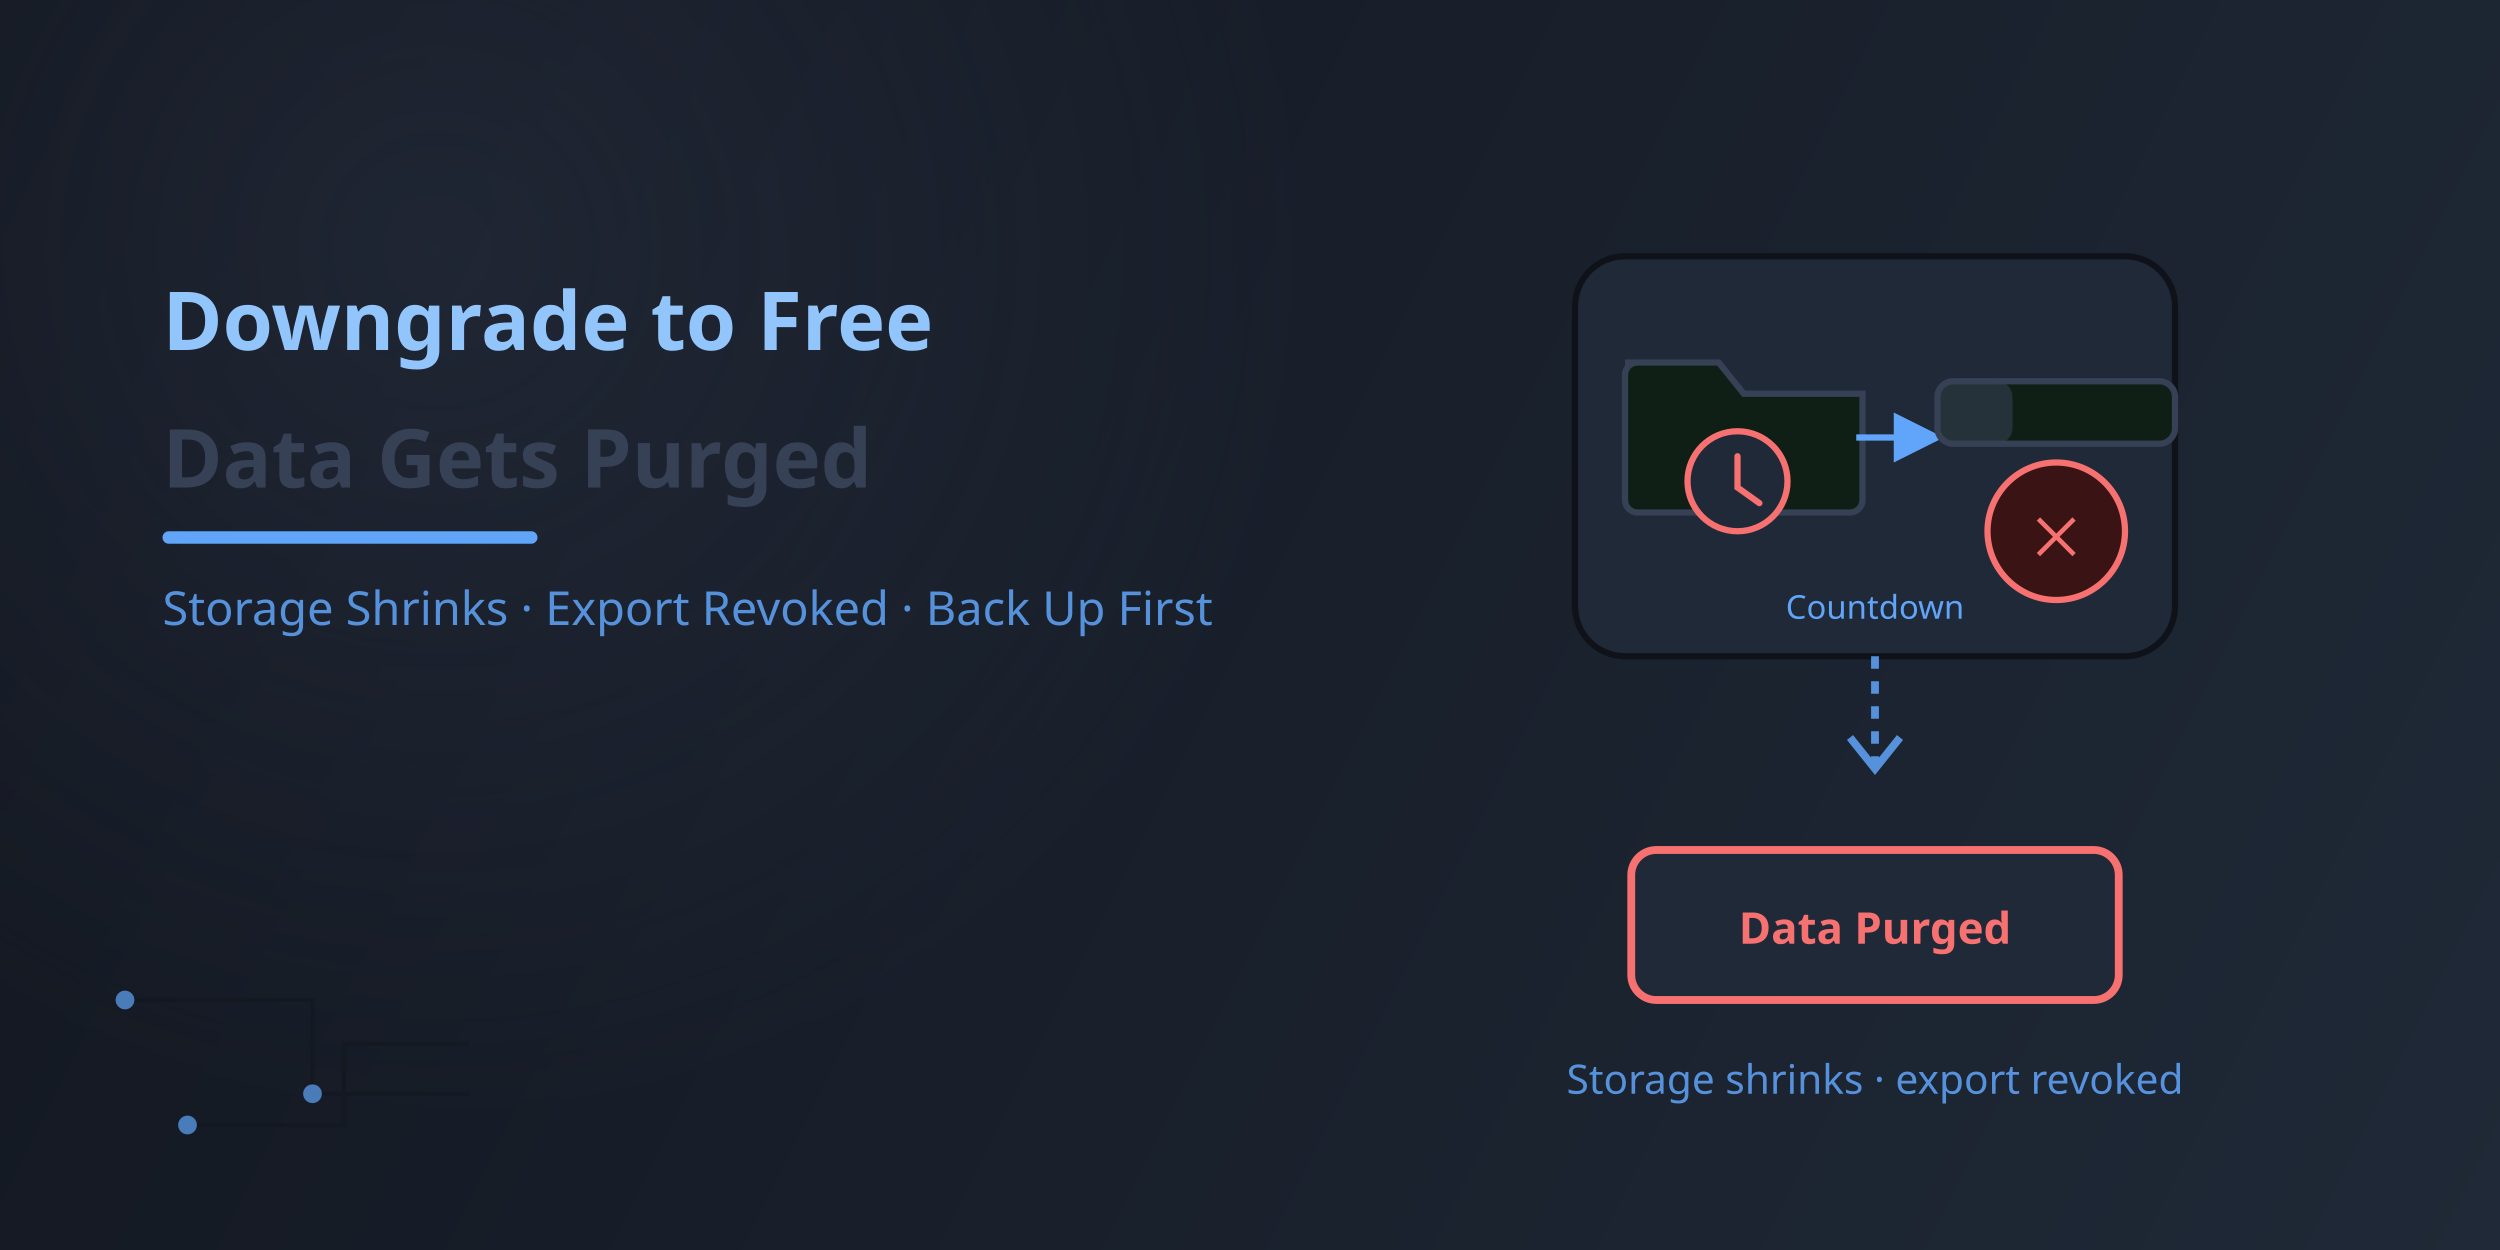
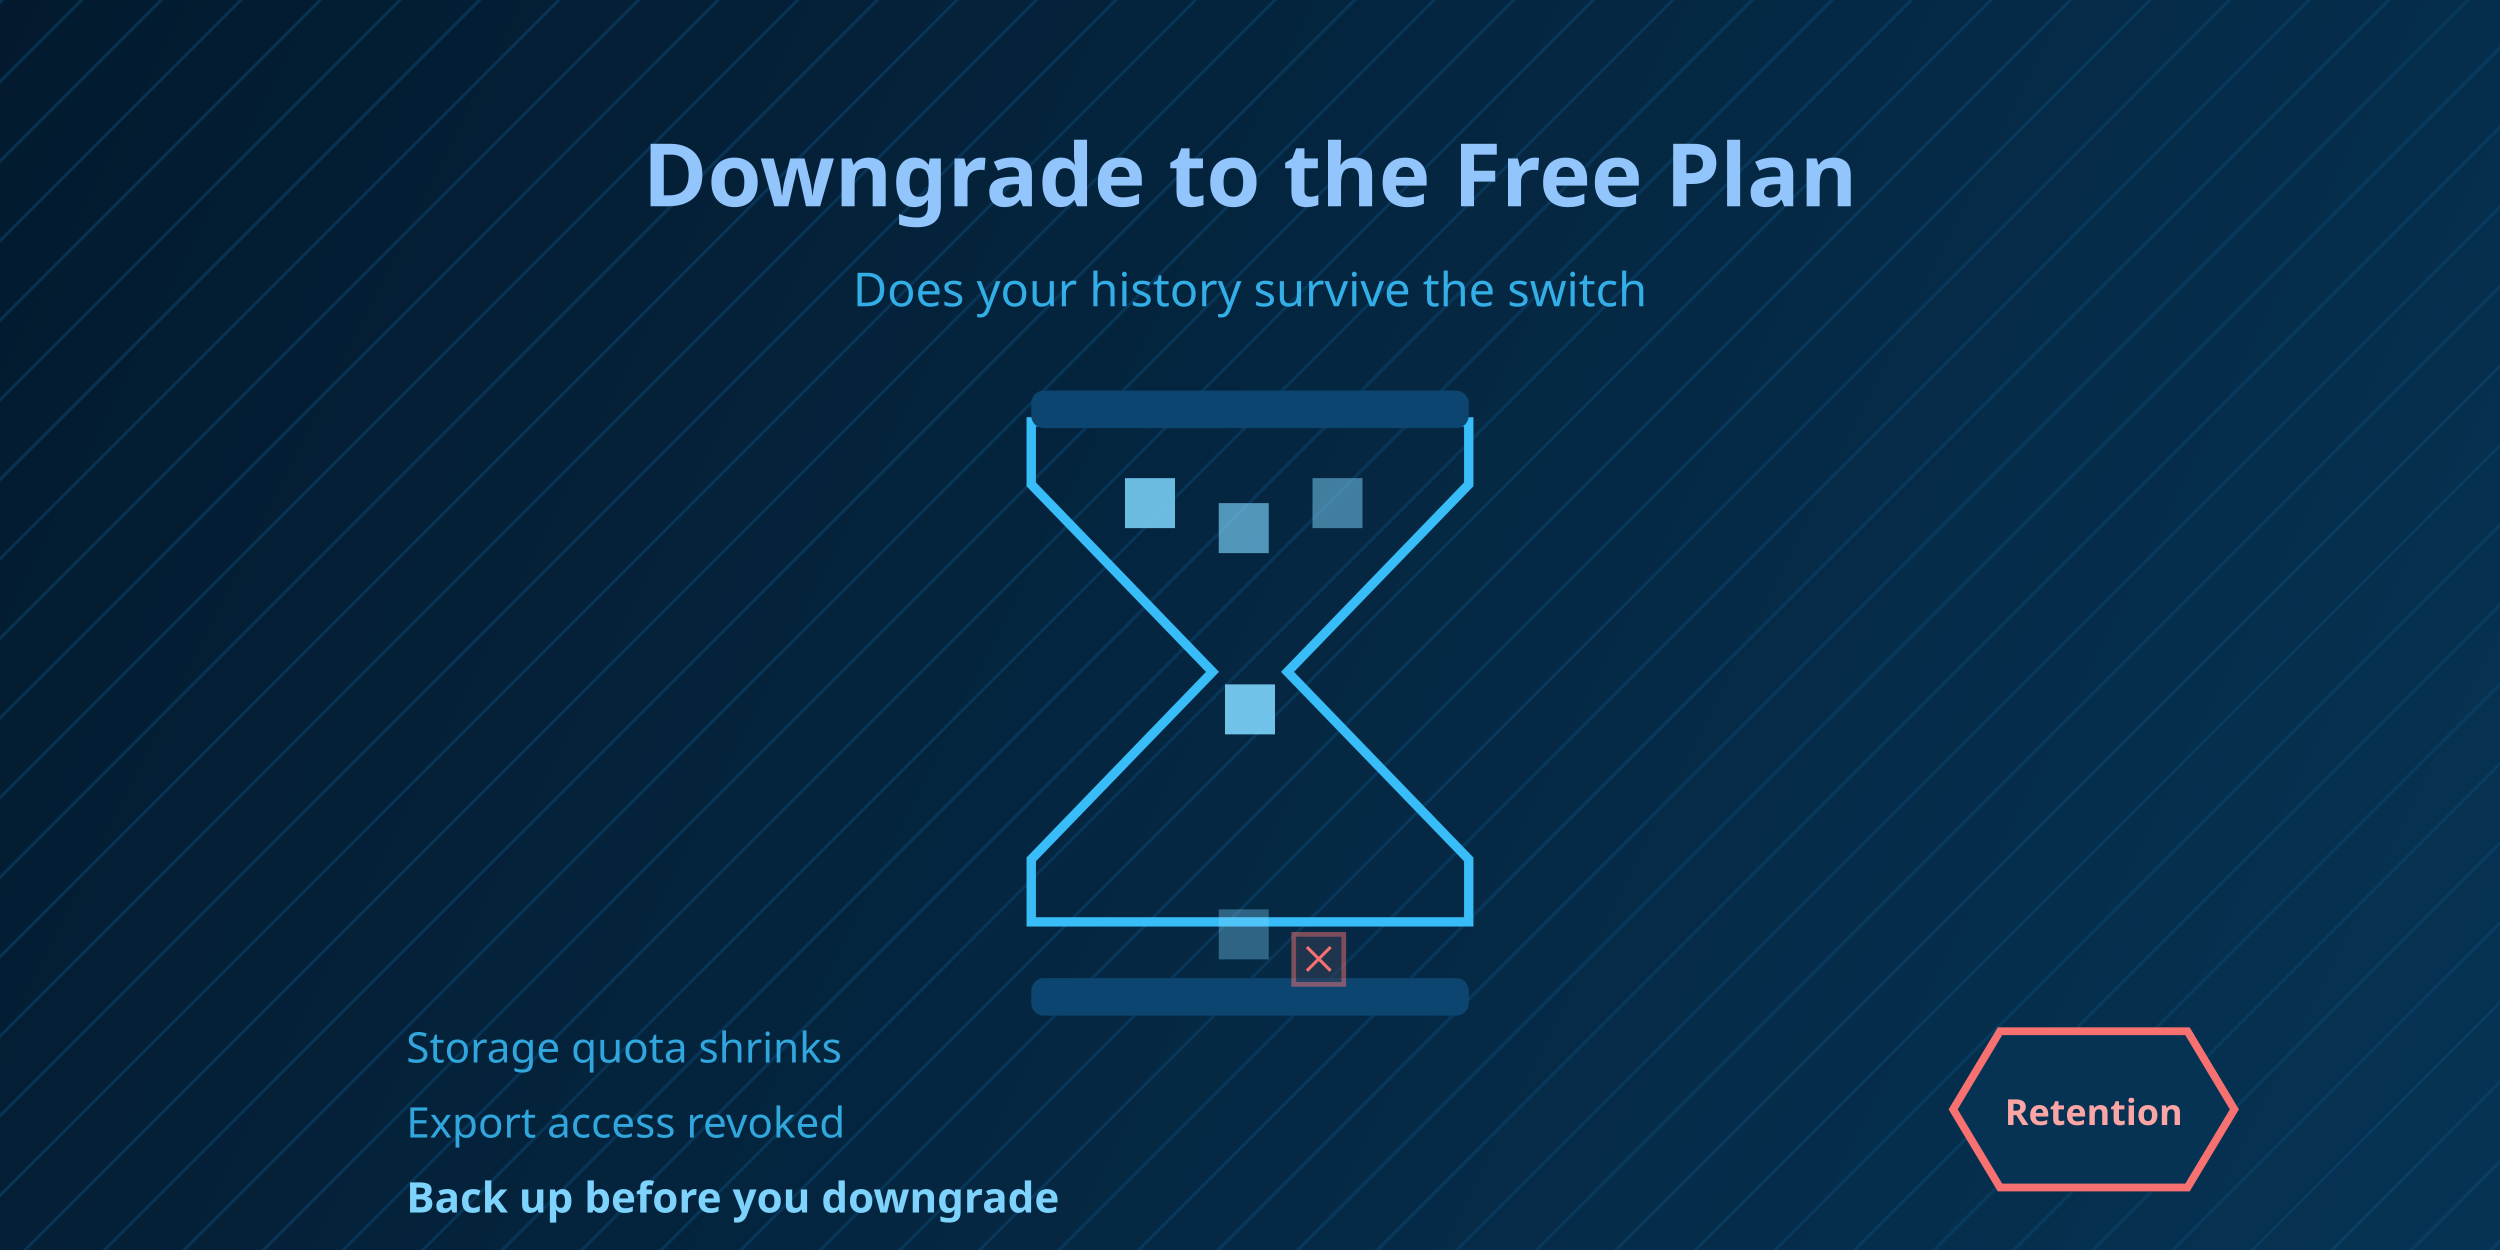
- <svg xmlns="http://www.w3.org/2000/svg" viewBox="0 0 800 400" role="img" aria-label="AI订阅Downgrade to Free后数据保留期限封面图">
+ <svg xmlns="http://www.w3.org/2000/svg" viewBox="0 0 800 400" role="img" aria-label="AI subscription downgrade to free plan data retention cover image">
  <defs>
-     <linearGradient id="bgGradDdl" x1="0" y1="0" x2="800" y2="400" gradientUnits="userSpaceOnUse">
-       <stop offset="0" stop-color="#12161f" />
-       <stop offset="1" stop-color="#1f2937" />
+     <linearGradient id="bgGradDdlEn" x1="0" y1="0" x2="800" y2="400" gradientUnits="userSpaceOnUse">
+       <stop offset="0" stop-color="#031a2e" />
+       <stop offset="1" stop-color="#063354" />
    </linearGradient>
-     <radialGradient id="glowDdl" cx="140" cy="80" r="280" gradientUnits="userSpaceOnUse">
-       <stop offset="0" stop-color="#374155" stop-opacity="0.32" />
-       <stop offset="1" stop-color="#374155" stop-opacity="0" />
-     </radialGradient>
+     <pattern id="hatchDdlEn" width="18" height="18" patternTransform="rotate(45)" patternUnits="userSpaceOnUse">
+       <line x1="0" y1="0" x2="0" y2="18" stroke="#0c4570" stroke-width="2" opacity="0.5" />
+     </pattern>
  </defs>
-   <rect width="800" height="400" fill="url(#bgGradDdl)" />
-   <rect width="800" height="400" fill="url(#glowDdl)" />
-   <g stroke="#0f1319" stroke-width="1.4" opacity="0.4" fill="none">
-     <path d="M40 320 h60 v30 h50" />
-     <path d="M60 360 h50 v-26 h40" />
+   <rect width="800" height="400" fill="url(#bgGradDdlEn)" />
+   <rect width="800" height="400" fill="url(#hatchDdlEn)" />
+   <text x="400" y="66" text-anchor="middle" font-family="sans-serif" font-size="28" font-weight="700" fill="#93c5fd">Downgrade to the Free Plan</text>
+   <text x="400" y="98" text-anchor="middle" font-family="sans-serif" font-size="15" fill="#38bdf8" opacity="0.9">Does your history survive the switch</text>
+   <g transform="translate(400,225)">
+     <path d="M-70 -90 h140 v20 l-58 60 l58 60 v20 h-140 v-20 l58 -60 l-58 -60 z" fill="none" stroke="#38bdf8" stroke-width="3" />
+     <rect x="-70" y="-100" width="140" height="12" rx="4" fill="#0c4570" />
+     <rect x="-70" y="88" width="140" height="12" rx="4" fill="#0c4570" />
+     <rect x="-40" y="-72" width="16" height="16" fill="#7dd3fc" opacity="0.85" />
+     <rect x="-10" y="-64" width="16" height="16" fill="#7dd3fc" opacity="0.65" />
+     <rect x="20" y="-72" width="16" height="16" fill="#7dd3fc" opacity="0.5" />
+     <rect x="-8" y="-6" width="16" height="16" fill="#7dd3fc" opacity="0.9" />
+     <rect x="-10" y="66" width="16" height="16" fill="#7dd3fc" opacity="0.35" />
+     <rect x="14" y="74" width="16" height="16" fill="#374155" opacity="0.5" stroke="#f87171" stroke-width="1.5" />
+     <text x="22" y="86" text-anchor="middle" font-size="12" fill="#f87171">✕</text>
  </g>
-   <g fill="#60a5fa" opacity="0.7">
-     <circle cx="40" cy="320" r="3" />
-     <circle cx="100" cy="350" r="3" />
-     <circle cx="60" cy="360" r="3" />
-   </g>
-   <text x="52" y="112" font-family="'PingFang SC','Microsoft YaHei',sans-serif" font-size="26" font-weight="700" fill="#93c5fd">Downgrade to Free</text>
-   <text x="52" y="156" font-family="'PingFang SC','Microsoft YaHei',sans-serif" font-size="26" font-weight="700" fill="#374155">Data Gets Purged</text>
-   <rect x="52" y="170" width="120" height="4" rx="2" fill="#60a5fa" />
-   <text x="52" y="200" font-family="'PingFang SC','Microsoft YaHei',sans-serif" font-size="15" font-weight="400" fill="#60a5fa" opacity="0.85">Storage Shrinks · Export Revoked · Back Up First</text>
-   <defs>
-     <marker id="arrowDdl" markerWidth="8" markerHeight="8" refX="4" refY="4" orient="auto">
-       <path d="M0 0 L8 4 L0 8 Z" fill="#60a5fa" />
-     </marker>
-   </defs>
-   <g transform="translate(600,146)">
-     <rect x="-96" y="-64" width="192" height="128" rx="16" fill="#1f2937" stroke="#0f1319" stroke-width="2" />
-     <path d="M-80 -30 h30 l8 10 h38 v34 a4 4 0 0 1 -4 4 h-68 a4 4 0 0 1 -4 -4 v-40 a4 4 0 0 1 4 -4 z" fill="#0f1f16" stroke="#374155" stroke-width="2" />
-     <circle cx="-44" cy="8" r="16" fill="#1f2937" stroke="#f87171" stroke-width="2" />
-     <path d="M-44 0 v10 l7 5" stroke="#f87171" stroke-width="2" stroke-linecap="round" fill="none" />
-     <path d="M-6 -6 h20" stroke="#60a5fa" stroke-width="2" marker-end="url(#arrowDdl)" />
-     <rect x="20" y="-24" width="76" height="20" rx="5" fill="#0f1f16" stroke="#374155" stroke-width="2" />
-     <rect x="20" y="-24" width="24" height="20" rx="5" fill="#374155" opacity="0.55" />
-     <circle cx="58" cy="24" r="22" fill="#3a1414" stroke="#f87171" stroke-width="2" />
-     <text x="58" y="32" text-anchor="middle" font-size="18" fill="#f87171">✕</text>
-     <text x="0" y="52" text-anchor="middle" font-family="'PingFang SC','Microsoft YaHei',sans-serif" font-size="10.5" fill="#60a5fa">Countdown</text>
-   </g>
-   <g stroke="#60a5fa" stroke-width="2.5" fill="none" opacity="0.85">
-     <path d="M600 210 v34" stroke-dasharray="4 4" />
-     <path d="M592 236 l8 10 l8 -10" fill="none" />
-   </g>
-   <g transform="translate(600,296)">
-     <rect x="-78" y="-24" width="156" height="48" rx="8" fill="#1f2937" stroke="#f87171" stroke-width="2.5" />
-     <text x="0" y="6" text-anchor="middle" font-family="'PingFang SC','Microsoft YaHei',sans-serif" font-size="14" fill="#f87171" font-weight="700">Data Purged</text>
-   </g>
-   <text x="600" y="350" text-anchor="middle" font-family="'PingFang SC','Microsoft YaHei',sans-serif" font-size="13" fill="#60a5fa" opacity="0.85">Storage shrinks · export revoked</text>
+   <polygon points="640,330 700,330 715,355 700,380 640,380 625,355" fill="#063354" stroke="#f87171" stroke-width="2.5" />
+   <text x="670" y="360" text-anchor="middle" font-family="sans-serif" font-size="11.5" font-weight="700" fill="#fca5a5">Retention</text>
+   <text x="130" y="340" font-family="sans-serif" font-size="13.5" fill="#38bdf8" opacity="0.85">Storage quota shrinks</text>
+   <text x="130" y="364" font-family="sans-serif" font-size="13.5" fill="#38bdf8" opacity="0.85">Export access revoked</text>
+   <text x="130" y="388" font-family="sans-serif" font-size="13.5" fill="#7dd3fc" font-weight="700">Back up before you downgrade</text>
</svg>
